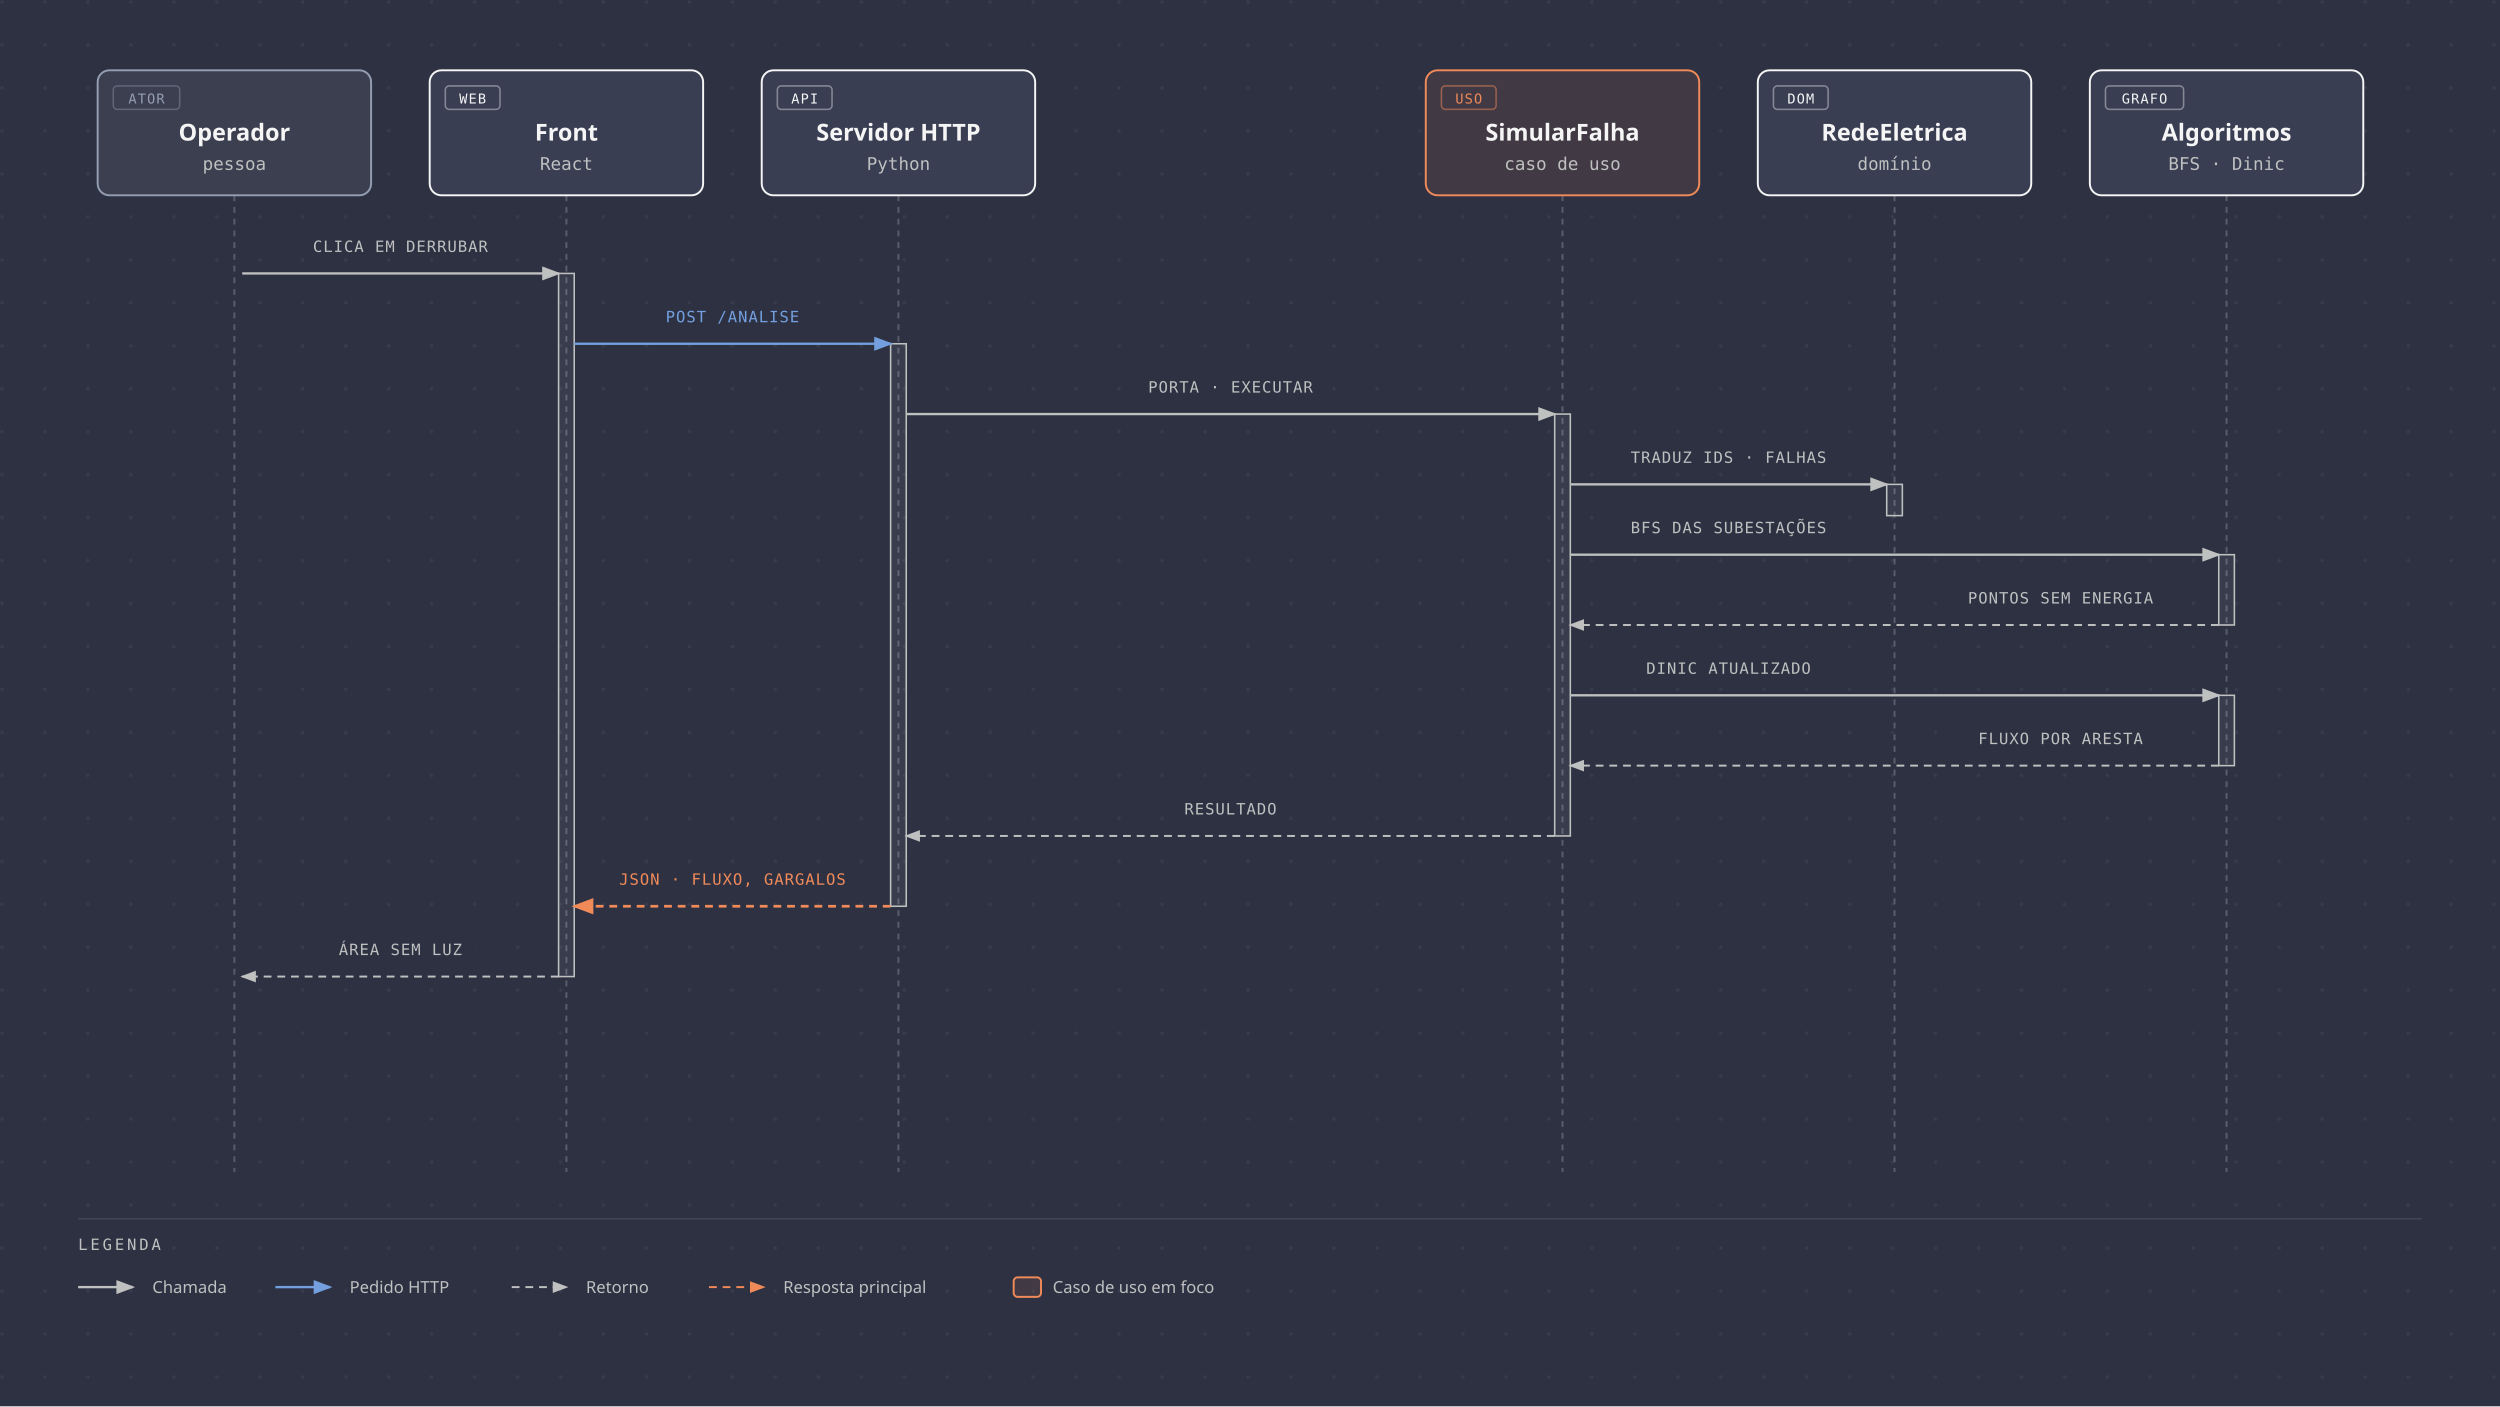
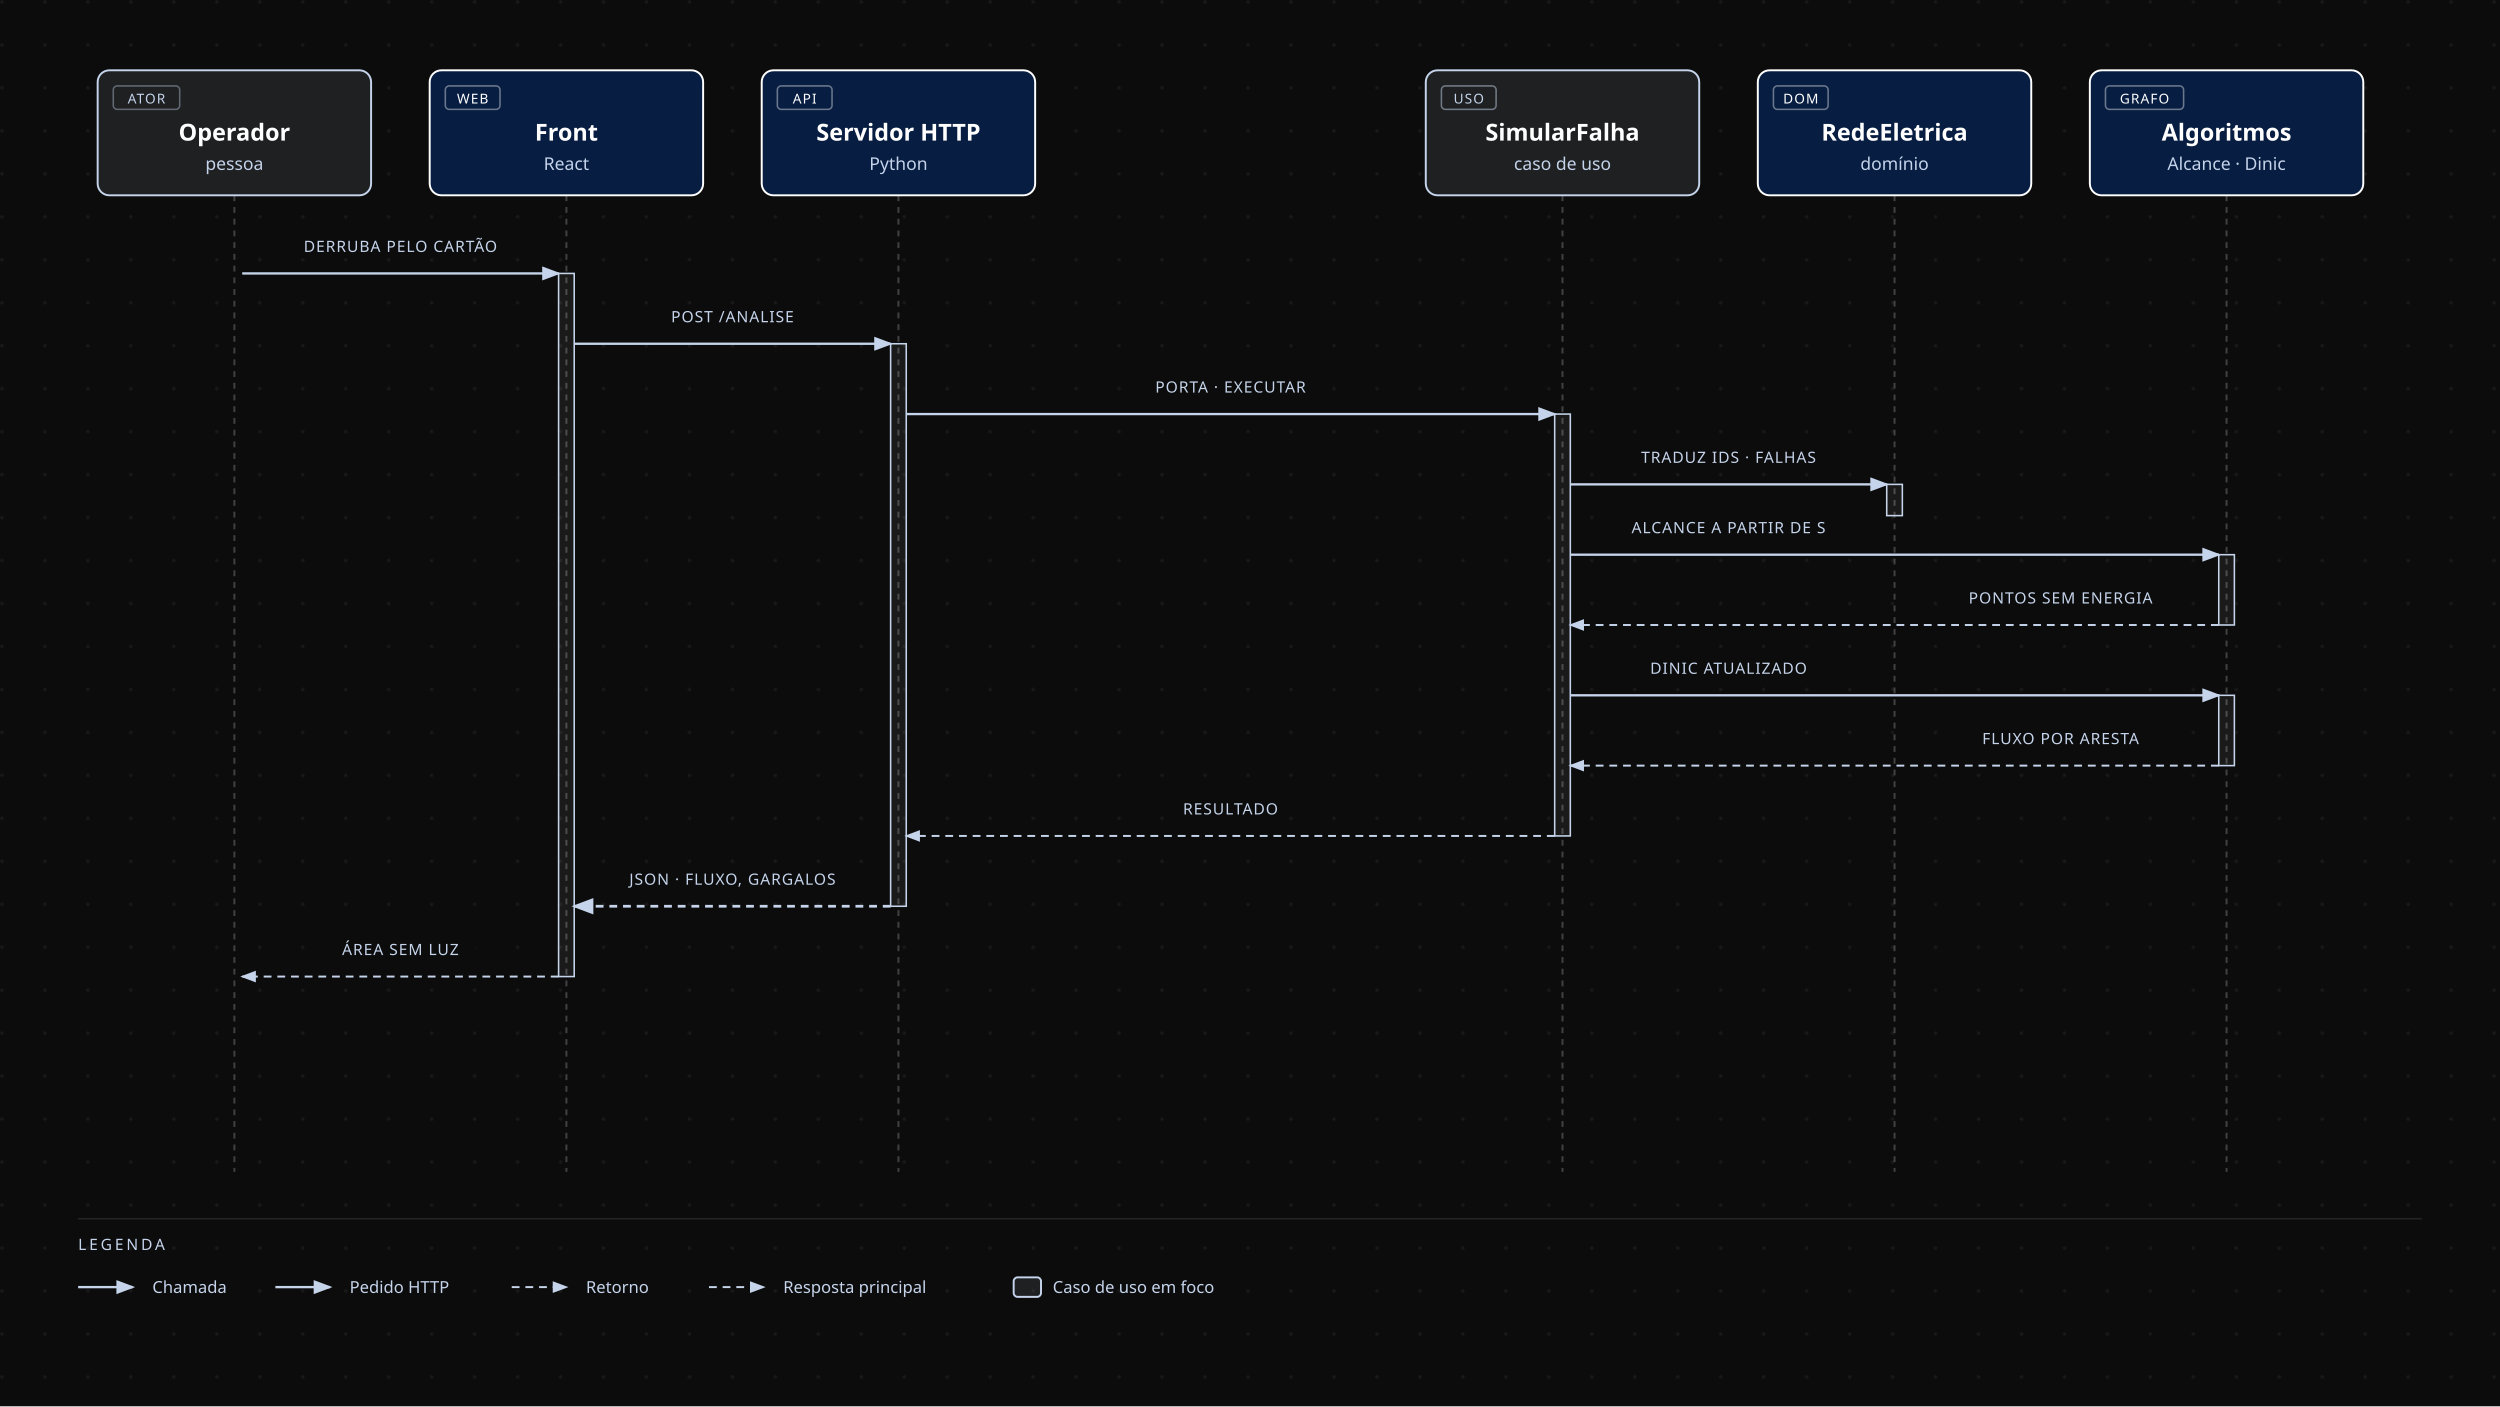
<svg xmlns="http://www.w3.org/2000/svg" viewBox="0 0 1280 720" role="img" aria-labelledby="sequencia-simular-falha-dark-title sequencia-simular-falha-dark-desc" id="sequencia-simular-falha-dark-root">
  <defs>
-     <style>#sequencia-simular-falha-dark-root { font-family: 'Geist', system-ui, sans-serif; color: #f5f5f5; }
+     <style>#sequencia-simular-falha-dark-root { font-family: Rawline, Raleway, sans-serif; color: #ffffff; }
      #sequencia-simular-falha-dark-root .diagram-container { width: 100%; overflow-x: auto; }
      @media print {
#sequencia-simular-falha-dark-root .diagram-container { overflow-x: visible; }
}</style>
    <pattern id="sequencia-simular-falha-dark-sequencia-simular-falha-dark-dots" width="22" height="22" patternUnits="userSpaceOnUse">
-       <circle cx="1" cy="1" r="0.9" fill="#f5f5f5" fill-opacity="0.10" />
+       <circle cx="1" cy="1" r="0.9" fill="#ffffff" fill-opacity="0.10" />
    </pattern>
    <marker id="sequencia-simular-falha-dark-sequencia-simular-falha-dark-arrow" markerWidth="8" markerHeight="6" refX="7" refY="3" orient="auto">
-       <polygon points="0 0, 8 3, 0 6" fill="#bfc0c0" />
+       <polygon points="0 0, 8 3, 0 6" fill="#c5d4eb" />
    </marker>
    <marker id="sequencia-simular-falha-dark-sequencia-simular-falha-dark-arrow-link" markerWidth="8" markerHeight="6" refX="7" refY="3" orient="auto">
-       <polygon points="0 0, 8 3, 0 6" fill="#739fdf" />
+       <polygon points="0 0, 8 3, 0 6" fill="#c5d4eb" />
    </marker>
    <marker id="sequencia-simular-falha-dark-sequencia-simular-falha-dark-arrow-accent" markerWidth="8" markerHeight="6" refX="7" refY="3" orient="auto">
-       <polygon points="0 0, 8 3, 0 6" fill="#f08a59" />
+       <polygon points="0 0, 8 3, 0 6" fill="#c5d4eb" />
    </marker>
    <marker id="sequencia-simular-falha-dark-sequencia-simular-falha-dark-open" markerWidth="8" markerHeight="6" refX="7" refY="3" orient="auto">
-       <polyline points="0 0, 8 3, 0 6" fill="none" stroke="#bfc0c0" stroke-width="1.2" />
+       <polyline points="0 0, 8 3, 0 6" fill="none" stroke="#c5d4eb" stroke-width="1.2" />
    </marker>
    <marker id="sequencia-simular-falha-dark-sequencia-simular-falha-dark-tri" markerWidth="12" markerHeight="10" refX="11" refY="5" orient="auto" markerUnits="userSpaceOnUse">
-       <polygon points="1 1, 11 5, 1 9" fill="#2d3142" stroke="#f5f5f5" stroke-width="1" />
+       <polygon points="1 1, 11 5, 1 9" fill="#0c0c0c" stroke="#ffffff" stroke-width="1" />
    </marker>
    <marker id="sequencia-simular-falha-dark-sequencia-simular-falha-dark-dia" markerWidth="16" markerHeight="8" refX="1" refY="4" orient="auto" markerUnits="userSpaceOnUse">
-       <polygon points="1 4, 8 1, 15 4, 8 7" fill="#f5f5f5" />
+       <polygon points="1 4, 8 1, 15 4, 8 7" fill="#ffffff" />
    </marker>
    <marker id="sequencia-simular-falha-dark-sequencia-simular-falha-dark-diah" markerWidth="16" markerHeight="8" refX="1" refY="4" orient="auto" markerUnits="userSpaceOnUse">
-       <polygon points="1 4, 8 1, 15 4, 8 7" fill="#2d3142" stroke="#f5f5f5" stroke-width="1" />
+       <polygon points="1 4, 8 1, 15 4, 8 7" fill="#0c0c0c" stroke="#ffffff" stroke-width="1" />
    </marker>
  </defs>
-   <rect width="100%" height="100%" fill="#2d3142" />
+   <rect width="100%" height="100%" fill="#0c0c0c" />
  <rect width="100%" height="100%" fill="url(#sequencia-simular-falha-dark-sequencia-simular-falha-dark-dots)" opacity="0.55" />
-   <line x1="120" y1="100" x2="120" y2="600" stroke="#f5f5f5" stroke-width="1" stroke-dasharray="3,3" stroke-opacity="0.22" />
-   <line x1="290" y1="100" x2="290" y2="600" stroke="#f5f5f5" stroke-width="1" stroke-dasharray="3,3" stroke-opacity="0.22" />
-   <line x1="460" y1="100" x2="460" y2="600" stroke="#f5f5f5" stroke-width="1" stroke-dasharray="3,3" stroke-opacity="0.22" />
-   <line x1="800" y1="100" x2="800" y2="600" stroke="#f5f5f5" stroke-width="1" stroke-dasharray="3,3" stroke-opacity="0.22" />
-   <line x1="970" y1="100" x2="970" y2="600" stroke="#f5f5f5" stroke-width="1" stroke-dasharray="3,3" stroke-opacity="0.22" />
-   <line x1="1140" y1="100" x2="1140" y2="600" stroke="#f5f5f5" stroke-width="1" stroke-dasharray="3,3" stroke-opacity="0.22" />
-   <rect x="286" y="140" width="8" height="360" fill="#f5f5f5" stroke="#bfc0c0" stroke-width="0.8" fill-opacity="0.06" />
-   <rect x="456" y="176" width="8" height="288" fill="#f5f5f5" stroke="#bfc0c0" stroke-width="0.8" fill-opacity="0.06" />
-   <rect x="796" y="212" width="8" height="216" fill="#f5f5f5" stroke="#bfc0c0" stroke-width="0.8" fill-opacity="0.06" />
-   <rect x="966" y="248" width="8" height="16" fill="#f5f5f5" stroke="#bfc0c0" stroke-width="0.8" fill-opacity="0.06" />
-   <rect x="1136" y="284" width="8" height="36" fill="#f5f5f5" stroke="#bfc0c0" stroke-width="0.8" fill-opacity="0.06" />
-   <rect x="1136" y="356" width="8" height="36" fill="#f5f5f5" stroke="#bfc0c0" stroke-width="0.8" fill-opacity="0.06" />
-   <path d="M 124,140 H 286" fill="none" stroke="#bfc0c0" stroke-width="1.2" marker-end="url(#sequencia-simular-falha-dark-sequencia-simular-falha-dark-arrow)" />
-   <rect x="152.4" y="120" width="105.2" height="12" rx="2" fill="#2d3142" />
-   <text x="205" y="129" fill="#bfc0c0" font-size="8" font-family="'Geist Mono', ui-monospace, monospace" text-anchor="middle" letter-spacing="0.06em">CLICA EM DERRUBAR</text>
-   <path d="M 294,176 H 456" fill="none" stroke="#739fdf" stroke-width="1.2" marker-end="url(#sequencia-simular-falha-dark-sequencia-simular-falha-dark-arrow-link)" />
-   <rect x="333.6" y="156" width="82.8" height="12" rx="2" fill="#2d3142" />
-   <text x="375" y="165" fill="#739fdf" font-size="8" font-family="'Geist Mono', ui-monospace, monospace" text-anchor="middle" letter-spacing="0.06em">POST /ANALISE</text>
-   <path d="M 464,212 H 796" fill="none" stroke="#bfc0c0" stroke-width="1.2" marker-end="url(#sequencia-simular-falha-dark-sequencia-simular-falha-dark-arrow)" />
-   <rect x="580.2" y="192" width="99.6" height="12" rx="2" fill="#2d3142" />
-   <text x="630" y="201" fill="#bfc0c0" font-size="8" font-family="'Geist Mono', ui-monospace, monospace" text-anchor="middle" letter-spacing="0.06em">PORTA · EXECUTAR</text>
-   <path d="M 804,248 H 966" fill="none" stroke="#bfc0c0" stroke-width="1.2" marker-end="url(#sequencia-simular-falha-dark-sequencia-simular-falha-dark-arrow)" />
-   <rect x="826.8" y="228" width="116.4" height="12" rx="2" fill="#2d3142" />
-   <text x="885" y="237" fill="#bfc0c0" font-size="8" font-family="'Geist Mono', ui-monospace, monospace" text-anchor="middle" letter-spacing="0.06em">TRADUZ IDS · FALHAS</text>
-   <path d="M 804,284 H 1136" fill="none" stroke="#bfc0c0" stroke-width="1.2" marker-end="url(#sequencia-simular-falha-dark-sequencia-simular-falha-dark-arrow)" />
-   <rect x="826.8" y="264" width="116.4" height="12" rx="2" fill="#2d3142" />
-   <text x="885" y="273" fill="#bfc0c0" font-size="8" font-family="'Geist Mono', ui-monospace, monospace" text-anchor="middle" letter-spacing="0.06em">BFS DAS SUBESTAÇÕES</text>
-   <path d="M 1136,320 H 804" fill="none" stroke="#bfc0c0" stroke-width="1" marker-end="url(#sequencia-simular-falha-dark-sequencia-simular-falha-dark-arrow)" stroke-dasharray="4,3" />
-   <rect x="999.6" y="300" width="110.8" height="12" rx="2" fill="#2d3142" />
-   <text x="1055" y="309" fill="#bfc0c0" font-size="8" font-family="'Geist Mono', ui-monospace, monospace" text-anchor="middle" letter-spacing="0.06em">PONTOS SEM ENERGIA</text>
-   <path d="M 804,356 H 1136" fill="none" stroke="#bfc0c0" stroke-width="1.2" marker-end="url(#sequencia-simular-falha-dark-sequencia-simular-falha-dark-arrow)" />
-   <rect x="835.2" y="336" width="99.6" height="12" rx="2" fill="#2d3142" />
-   <text x="885" y="345" fill="#bfc0c0" font-size="8" font-family="'Geist Mono', ui-monospace, monospace" text-anchor="middle" letter-spacing="0.06em">DINIC ATUALIZADO</text>
-   <path d="M 1136,392 H 804" fill="none" stroke="#bfc0c0" stroke-width="1" marker-end="url(#sequencia-simular-falha-dark-sequencia-simular-falha-dark-arrow)" stroke-dasharray="4,3" />
-   <rect x="1005.2" y="372" width="99.6" height="12" rx="2" fill="#2d3142" />
-   <text x="1055" y="381" fill="#bfc0c0" font-size="8" font-family="'Geist Mono', ui-monospace, monospace" text-anchor="middle" letter-spacing="0.06em">FLUXO POR ARESTA</text>
-   <path d="M 796,428 H 464" fill="none" stroke="#bfc0c0" stroke-width="1" marker-end="url(#sequencia-simular-falha-dark-sequencia-simular-falha-dark-arrow)" stroke-dasharray="4,3" />
-   <rect x="599.8" y="408" width="60.4" height="12" rx="2" fill="#2d3142" />
-   <text x="630" y="417" fill="#bfc0c0" font-size="8" font-family="'Geist Mono', ui-monospace, monospace" text-anchor="middle" letter-spacing="0.06em">RESULTADO</text>
-   <path d="M 456,464 H 294" fill="none" stroke="#f08a59" stroke-width="1.4" stroke-dasharray="4,3" marker-end="url(#sequencia-simular-falha-dark-sequencia-simular-falha-dark-arrow-accent)" />
-   <rect x="308.4" y="444" width="133.2" height="12" rx="2" fill="#2d3142" />
-   <text x="375" y="453" fill="#f08a59" font-size="8" font-family="'Geist Mono', ui-monospace, monospace" text-anchor="middle" letter-spacing="0.06em">JSON · FLUXO, GARGALOS</text>
-   <path d="M 286,500 H 124" fill="none" stroke="#bfc0c0" stroke-width="1" marker-end="url(#sequencia-simular-falha-dark-sequencia-simular-falha-dark-arrow)" stroke-dasharray="4,3" />
-   <rect x="166.4" y="480" width="77.2" height="12" rx="2" fill="#2d3142" />
-   <text x="205" y="489" fill="#bfc0c0" font-size="8" font-family="'Geist Mono', ui-monospace, monospace" text-anchor="middle" letter-spacing="0.06em">ÁREA SEM LUZ</text>
-   <rect x="50" y="36" width="140" height="64" rx="6" fill="#2d3142" />
-   <rect x="50" y="36" width="140" height="64" rx="6" fill="#bfc0c0" stroke="#949eb2" stroke-width="1" fill-opacity="0.10" />
-   <rect x="58" y="44" width="34" height="12" rx="2" fill="none" stroke="#949eb2" stroke-width="0.8" stroke-opacity="0.40" />
-   <text x="75" y="53" fill="#949eb2" font-size="7" font-family="'Geist Mono', ui-monospace, monospace" text-anchor="middle" letter-spacing="0.08em">ATOR</text>
-   <text x="120" y="72" fill="#f5f5f5" font-size="12" font-weight="600" font-family="'Geist', system-ui, sans-serif" text-anchor="middle">Operador</text>
-   <text x="120" y="87" fill="#bfc0c0" font-size="9" font-family="'Geist Mono', ui-monospace, monospace" text-anchor="middle">pessoa</text>
-   <rect x="220" y="36" width="140" height="64" rx="6" fill="#2d3142" />
-   <rect x="220" y="36" width="140" height="64" rx="6" fill="#393e53" stroke="#f5f5f5" stroke-width="1" />
-   <rect x="228" y="44" width="28" height="12" rx="2" fill="none" stroke="#f5f5f5" stroke-width="0.8" stroke-opacity="0.40" />
-   <text x="242" y="53" fill="#f5f5f5" font-size="7" font-family="'Geist Mono', ui-monospace, monospace" text-anchor="middle" letter-spacing="0.08em">WEB</text>
-   <text x="290" y="72" fill="#f5f5f5" font-size="12" font-weight="600" font-family="'Geist', system-ui, sans-serif" text-anchor="middle">Front</text>
-   <text x="290" y="87" fill="#bfc0c0" font-size="9" font-family="'Geist Mono', ui-monospace, monospace" text-anchor="middle">React</text>
-   <rect x="390" y="36" width="140" height="64" rx="6" fill="#2d3142" />
-   <rect x="390" y="36" width="140" height="64" rx="6" fill="#393e53" stroke="#f5f5f5" stroke-width="1" />
-   <rect x="398" y="44" width="28" height="12" rx="2" fill="none" stroke="#f5f5f5" stroke-width="0.8" stroke-opacity="0.40" />
-   <text x="412" y="53" fill="#f5f5f5" font-size="7" font-family="'Geist Mono', ui-monospace, monospace" text-anchor="middle" letter-spacing="0.08em">API</text>
-   <text x="460" y="72" fill="#f5f5f5" font-size="12" font-weight="600" font-family="'Geist', system-ui, sans-serif" text-anchor="middle">Servidor HTTP</text>
-   <text x="460" y="87" fill="#bfc0c0" font-size="9" font-family="'Geist Mono', ui-monospace, monospace" text-anchor="middle">Python</text>
-   <rect x="730" y="36" width="140" height="64" rx="6" fill="#2d3142" />
-   <rect x="730" y="36" width="140" height="64" rx="6" fill="#f08a59" stroke="#f08a59" stroke-width="1" fill-opacity="0.10" />
-   <rect x="738" y="44" width="28" height="12" rx="2" fill="none" stroke="#f08a59" stroke-width="0.8" stroke-opacity="0.50" />
-   <text x="752" y="53" fill="#f08a59" font-size="7" font-family="'Geist Mono', ui-monospace, monospace" text-anchor="middle" letter-spacing="0.08em">USO</text>
-   <text x="800" y="72" fill="#f5f5f5" font-size="12" font-weight="600" font-family="'Geist', system-ui, sans-serif" text-anchor="middle">SimularFalha</text>
-   <text x="800" y="87" fill="#bfc0c0" font-size="9" font-family="'Geist Mono', ui-monospace, monospace" text-anchor="middle">caso de uso</text>
-   <rect x="900" y="36" width="140" height="64" rx="6" fill="#2d3142" />
-   <rect x="900" y="36" width="140" height="64" rx="6" fill="#393e53" stroke="#f5f5f5" stroke-width="1" />
-   <rect x="908" y="44" width="28" height="12" rx="2" fill="none" stroke="#f5f5f5" stroke-width="0.8" stroke-opacity="0.40" />
-   <text x="922" y="53" fill="#f5f5f5" font-size="7" font-family="'Geist Mono', ui-monospace, monospace" text-anchor="middle" letter-spacing="0.08em">DOM</text>
-   <text x="970" y="72" fill="#f5f5f5" font-size="12" font-weight="600" font-family="'Geist', system-ui, sans-serif" text-anchor="middle">RedeEletrica</text>
-   <text x="970" y="87" fill="#bfc0c0" font-size="9" font-family="'Geist Mono', ui-monospace, monospace" text-anchor="middle">domínio</text>
-   <rect x="1070" y="36" width="140" height="64" rx="6" fill="#2d3142" />
-   <rect x="1070" y="36" width="140" height="64" rx="6" fill="#393e53" stroke="#f5f5f5" stroke-width="1" />
-   <rect x="1078" y="44" width="40" height="12" rx="2" fill="none" stroke="#f5f5f5" stroke-width="0.8" stroke-opacity="0.40" />
-   <text x="1098" y="53" fill="#f5f5f5" font-size="7" font-family="'Geist Mono', ui-monospace, monospace" text-anchor="middle" letter-spacing="0.08em">GRAFO</text>
-   <text x="1140" y="72" fill="#f5f5f5" font-size="12" font-weight="600" font-family="'Geist', system-ui, sans-serif" text-anchor="middle">Algoritmos</text>
-   <text x="1140" y="87" fill="#bfc0c0" font-size="9" font-family="'Geist Mono', ui-monospace, monospace" text-anchor="middle">BFS · Dinic</text>
-   <line x1="40" y1="624" x2="1240" y2="624" stroke="#f5f5f5" stroke-width="0.8" stroke-opacity="0.10" />
-   <text x="40" y="640" fill="#bfc0c0" font-size="8" font-family="'Geist Mono', ui-monospace, monospace" letter-spacing="0.18em">LEGENDA</text>
-   <path d="M 40,659 H 68" fill="none" stroke="#bfc0c0" stroke-width="1.2" marker-end="url(#sequencia-simular-falha-dark-sequencia-simular-falha-dark-arrow)" />
-   <text x="78" y="662" fill="#bfc0c0" font-size="8.5" font-family="'Geist', system-ui, sans-serif">Chamada</text>
-   <path d="M 141,659 H 169" fill="none" stroke="#739fdf" stroke-width="1.2" marker-end="url(#sequencia-simular-falha-dark-sequencia-simular-falha-dark-arrow-link)" />
-   <text x="179" y="662" fill="#bfc0c0" font-size="8.5" font-family="'Geist', system-ui, sans-serif">Pedido HTTP</text>
-   <path d="M 262,659 H 290" fill="none" stroke="#bfc0c0" stroke-width="1" marker-end="url(#sequencia-simular-falha-dark-sequencia-simular-falha-dark-arrow)" stroke-dasharray="4,3" />
-   <text x="300" y="662" fill="#bfc0c0" font-size="8.5" font-family="'Geist', system-ui, sans-serif">Retorno</text>
-   <path d="M 363,659 H 391" fill="none" stroke="#f08a59" stroke-width="1" marker-end="url(#sequencia-simular-falha-dark-sequencia-simular-falha-dark-arrow-accent)" stroke-dasharray="4,3" />
-   <text x="401" y="662" fill="#bfc0c0" font-size="8.5" font-family="'Geist', system-ui, sans-serif">Resposta principal</text>
-   <rect x="519" y="654" width="14" height="10" rx="2" fill="#f08a59" stroke="#f08a59" stroke-width="1" fill-opacity="0.10" />
-   <text x="539" y="662" fill="#bfc0c0" font-size="8.5" font-family="'Geist', system-ui, sans-serif">Caso de uso em foco</text>
+   <line x1="120" y1="100" x2="120" y2="600" stroke="#ffffff" stroke-width="1" stroke-dasharray="3,3" stroke-opacity="0.22" />
+   <line x1="290" y1="100" x2="290" y2="600" stroke="#ffffff" stroke-width="1" stroke-dasharray="3,3" stroke-opacity="0.22" />
+   <line x1="460" y1="100" x2="460" y2="600" stroke="#ffffff" stroke-width="1" stroke-dasharray="3,3" stroke-opacity="0.22" />
+   <line x1="800" y1="100" x2="800" y2="600" stroke="#ffffff" stroke-width="1" stroke-dasharray="3,3" stroke-opacity="0.22" />
+   <line x1="970" y1="100" x2="970" y2="600" stroke="#ffffff" stroke-width="1" stroke-dasharray="3,3" stroke-opacity="0.22" />
+   <line x1="1140" y1="100" x2="1140" y2="600" stroke="#ffffff" stroke-width="1" stroke-dasharray="3,3" stroke-opacity="0.22" />
+   <rect x="286" y="140" width="8" height="360" fill="#ffffff" stroke="#c5d4eb" stroke-width="0.8" fill-opacity="0.06" />
+   <rect x="456" y="176" width="8" height="288" fill="#ffffff" stroke="#c5d4eb" stroke-width="0.8" fill-opacity="0.06" />
+   <rect x="796" y="212" width="8" height="216" fill="#ffffff" stroke="#c5d4eb" stroke-width="0.8" fill-opacity="0.06" />
+   <rect x="966" y="248" width="8" height="16" fill="#ffffff" stroke="#c5d4eb" stroke-width="0.8" fill-opacity="0.06" />
+   <rect x="1136" y="284" width="8" height="36" fill="#ffffff" stroke="#c5d4eb" stroke-width="0.8" fill-opacity="0.06" />
+   <rect x="1136" y="356" width="8" height="36" fill="#ffffff" stroke="#c5d4eb" stroke-width="0.8" fill-opacity="0.06" />
+   <path d="M 124,140 H 286" fill="none" stroke="#c5d4eb" stroke-width="1.2" marker-end="url(#sequencia-simular-falha-dark-sequencia-simular-falha-dark-arrow)" />
+   <rect x="146.2" y="120" width="117.6" height="12" rx="2" fill="#0c0c0c" />
+   <text x="205" y="129" fill="#c5d4eb" font-size="8" font-family="Rawline, Raleway, sans-serif" text-anchor="middle" letter-spacing="0.06em">DERRUBA PELO CARTÃO</text>
+   <path d="M 294,176 H 456" fill="none" stroke="#c5d4eb" stroke-width="1.2" marker-end="url(#sequencia-simular-falha-dark-sequencia-simular-falha-dark-arrow-link)" />
+   <rect x="333.6" y="156" width="82.8" height="12" rx="2" fill="#0c0c0c" />
+   <text x="375" y="165" fill="#c5d4eb" font-size="8" font-family="Rawline, Raleway, sans-serif" text-anchor="middle" letter-spacing="0.06em">POST /ANALISE</text>
+   <path d="M 464,212 H 796" fill="none" stroke="#c5d4eb" stroke-width="1.2" marker-end="url(#sequencia-simular-falha-dark-sequencia-simular-falha-dark-arrow)" />
+   <rect x="580.2" y="192" width="99.6" height="12" rx="2" fill="#0c0c0c" />
+   <text x="630" y="201" fill="#c5d4eb" font-size="8" font-family="Rawline, Raleway, sans-serif" text-anchor="middle" letter-spacing="0.06em">PORTA · EXECUTAR</text>
+   <path d="M 804,248 H 966" fill="none" stroke="#c5d4eb" stroke-width="1.2" marker-end="url(#sequencia-simular-falha-dark-sequencia-simular-falha-dark-arrow)" />
+   <rect x="826.8" y="228" width="116.4" height="12" rx="2" fill="#0c0c0c" />
+   <text x="885" y="237" fill="#c5d4eb" font-size="8" font-family="Rawline, Raleway, sans-serif" text-anchor="middle" letter-spacing="0.06em">TRADUZ IDS · FALHAS</text>
+   <path d="M 804,284 H 1136" fill="none" stroke="#c5d4eb" stroke-width="1.2" marker-end="url(#sequencia-simular-falha-dark-sequencia-simular-falha-dark-arrow)" />
+   <rect x="820" y="264" width="130" height="12" rx="2" fill="#0c0c0c" />
+   <text x="885" y="273" fill="#c5d4eb" font-size="8" font-family="Rawline, Raleway, sans-serif" text-anchor="middle" letter-spacing="0.06em">ALCANCE A PARTIR DE S</text>
+   <path d="M 1136,320 H 804" fill="none" stroke="#c5d4eb" stroke-width="1" marker-end="url(#sequencia-simular-falha-dark-sequencia-simular-falha-dark-arrow)" stroke-dasharray="4,3" />
+   <rect x="999.6" y="300" width="110.8" height="12" rx="2" fill="#0c0c0c" />
+   <text x="1055" y="309" fill="#c5d4eb" font-size="8" font-family="Rawline, Raleway, sans-serif" text-anchor="middle" letter-spacing="0.06em">PONTOS SEM ENERGIA</text>
+   <path d="M 804,356 H 1136" fill="none" stroke="#c5d4eb" stroke-width="1.2" marker-end="url(#sequencia-simular-falha-dark-sequencia-simular-falha-dark-arrow)" />
+   <rect x="835.2" y="336" width="99.6" height="12" rx="2" fill="#0c0c0c" />
+   <text x="885" y="345" fill="#c5d4eb" font-size="8" font-family="Rawline, Raleway, sans-serif" text-anchor="middle" letter-spacing="0.06em">DINIC ATUALIZADO</text>
+   <path d="M 1136,392 H 804" fill="none" stroke="#c5d4eb" stroke-width="1" marker-end="url(#sequencia-simular-falha-dark-sequencia-simular-falha-dark-arrow)" stroke-dasharray="4,3" />
+   <rect x="1005.2" y="372" width="99.6" height="12" rx="2" fill="#0c0c0c" />
+   <text x="1055" y="381" fill="#c5d4eb" font-size="8" font-family="Rawline, Raleway, sans-serif" text-anchor="middle" letter-spacing="0.06em">FLUXO POR ARESTA</text>
+   <path d="M 796,428 H 464" fill="none" stroke="#c5d4eb" stroke-width="1" marker-end="url(#sequencia-simular-falha-dark-sequencia-simular-falha-dark-arrow)" stroke-dasharray="4,3" />
+   <rect x="599.8" y="408" width="60.4" height="12" rx="2" fill="#0c0c0c" />
+   <text x="630" y="417" fill="#c5d4eb" font-size="8" font-family="Rawline, Raleway, sans-serif" text-anchor="middle" letter-spacing="0.06em">RESULTADO</text>
+   <path d="M 456,464 H 294" fill="none" stroke="#c5d4eb" stroke-width="1.4" stroke-dasharray="4,3" marker-end="url(#sequencia-simular-falha-dark-sequencia-simular-falha-dark-arrow-accent)" />
+   <rect x="308.4" y="444" width="133.2" height="12" rx="2" fill="#0c0c0c" />
+   <text x="375" y="453" fill="#c5d4eb" font-size="8" font-family="Rawline, Raleway, sans-serif" text-anchor="middle" letter-spacing="0.06em">JSON · FLUXO, GARGALOS</text>
+   <path d="M 286,500 H 124" fill="none" stroke="#c5d4eb" stroke-width="1" marker-end="url(#sequencia-simular-falha-dark-sequencia-simular-falha-dark-arrow)" stroke-dasharray="4,3" />
+   <rect x="166.4" y="480" width="77.2" height="12" rx="2" fill="#0c0c0c" />
+   <text x="205" y="489" fill="#c5d4eb" font-size="8" font-family="Rawline, Raleway, sans-serif" text-anchor="middle" letter-spacing="0.06em">ÁREA SEM LUZ</text>
+   <rect x="50" y="36" width="140" height="64" rx="6" fill="#0c0c0c" />
+   <rect x="50" y="36" width="140" height="64" rx="6" fill="#c5d4eb" stroke="#c5d4eb" stroke-width="1" fill-opacity="0.10" />
+   <rect x="58" y="44" width="34" height="12" rx="2" fill="none" stroke="#c5d4eb" stroke-width="0.8" stroke-opacity="0.40" />
+   <text x="75" y="53" fill="#c5d4eb" font-size="7" font-family="Rawline, Raleway, sans-serif" text-anchor="middle" letter-spacing="0.08em">ATOR</text>
+   <text x="120" y="72" fill="#ffffff" font-size="12" font-weight="600" font-family="Rawline, Raleway, sans-serif" text-anchor="middle">Operador</text>
+   <text x="120" y="87" fill="#c5d4eb" font-size="9" font-family="Rawline, Raleway, sans-serif" text-anchor="middle">pessoa</text>
+   <rect x="220" y="36" width="140" height="64" rx="6" fill="#0c0c0c" />
+   <rect x="220" y="36" width="140" height="64" rx="6" fill="#071d41" stroke="#ffffff" stroke-width="1" />
+   <rect x="228" y="44" width="28" height="12" rx="2" fill="none" stroke="#ffffff" stroke-width="0.8" stroke-opacity="0.40" />
+   <text x="242" y="53" fill="#ffffff" font-size="7" font-family="Rawline, Raleway, sans-serif" text-anchor="middle" letter-spacing="0.08em">WEB</text>
+   <text x="290" y="72" fill="#ffffff" font-size="12" font-weight="600" font-family="Rawline, Raleway, sans-serif" text-anchor="middle">Front</text>
+   <text x="290" y="87" fill="#c5d4eb" font-size="9" font-family="Rawline, Raleway, sans-serif" text-anchor="middle">React</text>
+   <rect x="390" y="36" width="140" height="64" rx="6" fill="#0c0c0c" />
+   <rect x="390" y="36" width="140" height="64" rx="6" fill="#071d41" stroke="#ffffff" stroke-width="1" />
+   <rect x="398" y="44" width="28" height="12" rx="2" fill="none" stroke="#ffffff" stroke-width="0.8" stroke-opacity="0.40" />
+   <text x="412" y="53" fill="#ffffff" font-size="7" font-family="Rawline, Raleway, sans-serif" text-anchor="middle" letter-spacing="0.08em">API</text>
+   <text x="460" y="72" fill="#ffffff" font-size="12" font-weight="600" font-family="Rawline, Raleway, sans-serif" text-anchor="middle">Servidor HTTP</text>
+   <text x="460" y="87" fill="#c5d4eb" font-size="9" font-family="Rawline, Raleway, sans-serif" text-anchor="middle">Python</text>
+   <rect x="730" y="36" width="140" height="64" rx="6" fill="#0c0c0c" />
+   <rect x="730" y="36" width="140" height="64" rx="6" fill="#c5d4eb" stroke="#c5d4eb" stroke-width="1" fill-opacity="0.10" />
+   <rect x="738" y="44" width="28" height="12" rx="2" fill="none" stroke="#c5d4eb" stroke-width="0.8" stroke-opacity="0.50" />
+   <text x="752" y="53" fill="#c5d4eb" font-size="7" font-family="Rawline, Raleway, sans-serif" text-anchor="middle" letter-spacing="0.08em">USO</text>
+   <text x="800" y="72" fill="#ffffff" font-size="12" font-weight="600" font-family="Rawline, Raleway, sans-serif" text-anchor="middle">SimularFalha</text>
+   <text x="800" y="87" fill="#c5d4eb" font-size="9" font-family="Rawline, Raleway, sans-serif" text-anchor="middle">caso de uso</text>
+   <rect x="900" y="36" width="140" height="64" rx="6" fill="#0c0c0c" />
+   <rect x="900" y="36" width="140" height="64" rx="6" fill="#071d41" stroke="#ffffff" stroke-width="1" />
+   <rect x="908" y="44" width="28" height="12" rx="2" fill="none" stroke="#ffffff" stroke-width="0.8" stroke-opacity="0.40" />
+   <text x="922" y="53" fill="#ffffff" font-size="7" font-family="Rawline, Raleway, sans-serif" text-anchor="middle" letter-spacing="0.08em">DOM</text>
+   <text x="970" y="72" fill="#ffffff" font-size="12" font-weight="600" font-family="Rawline, Raleway, sans-serif" text-anchor="middle">RedeEletrica</text>
+   <text x="970" y="87" fill="#c5d4eb" font-size="9" font-family="Rawline, Raleway, sans-serif" text-anchor="middle">domínio</text>
+   <rect x="1070" y="36" width="140" height="64" rx="6" fill="#0c0c0c" />
+   <rect x="1070" y="36" width="140" height="64" rx="6" fill="#071d41" stroke="#ffffff" stroke-width="1" />
+   <rect x="1078" y="44" width="40" height="12" rx="2" fill="none" stroke="#ffffff" stroke-width="0.8" stroke-opacity="0.40" />
+   <text x="1098" y="53" fill="#ffffff" font-size="7" font-family="Rawline, Raleway, sans-serif" text-anchor="middle" letter-spacing="0.08em">GRAFO</text>
+   <text x="1140" y="72" fill="#ffffff" font-size="12" font-weight="600" font-family="Rawline, Raleway, sans-serif" text-anchor="middle">Algoritmos</text>
+   <text x="1140" y="87" fill="#c5d4eb" font-size="9" font-family="Rawline, Raleway, sans-serif" text-anchor="middle">Alcance · Dinic</text>
+   <line x1="40" y1="624" x2="1240" y2="624" stroke="#ffffff" stroke-width="0.8" stroke-opacity="0.10" />
+   <text x="40" y="640" fill="#c5d4eb" font-size="8" font-family="Rawline, Raleway, sans-serif" letter-spacing="0.18em">LEGENDA</text>
+   <path d="M 40,659 H 68" fill="none" stroke="#c5d4eb" stroke-width="1.2" marker-end="url(#sequencia-simular-falha-dark-sequencia-simular-falha-dark-arrow)" />
+   <text x="78" y="662" fill="#c5d4eb" font-size="8.5" font-family="Rawline, Raleway, sans-serif">Chamada</text>
+   <path d="M 141,659 H 169" fill="none" stroke="#c5d4eb" stroke-width="1.2" marker-end="url(#sequencia-simular-falha-dark-sequencia-simular-falha-dark-arrow-link)" />
+   <text x="179" y="662" fill="#c5d4eb" font-size="8.5" font-family="Rawline, Raleway, sans-serif">Pedido HTTP</text>
+   <path d="M 262,659 H 290" fill="none" stroke="#c5d4eb" stroke-width="1" marker-end="url(#sequencia-simular-falha-dark-sequencia-simular-falha-dark-arrow)" stroke-dasharray="4,3" />
+   <text x="300" y="662" fill="#c5d4eb" font-size="8.5" font-family="Rawline, Raleway, sans-serif">Retorno</text>
+   <path d="M 363,659 H 391" fill="none" stroke="#c5d4eb" stroke-width="1" marker-end="url(#sequencia-simular-falha-dark-sequencia-simular-falha-dark-arrow-accent)" stroke-dasharray="4,3" />
+   <text x="401" y="662" fill="#c5d4eb" font-size="8.5" font-family="Rawline, Raleway, sans-serif">Resposta principal</text>
+   <rect x="519" y="654" width="14" height="10" rx="2" fill="#c5d4eb" stroke="#c5d4eb" stroke-width="1" fill-opacity="0.10" />
+   <text x="539" y="662" fill="#c5d4eb" font-size="8.5" font-family="Rawline, Raleway, sans-serif">Caso de uso em foco</text>
</svg>
